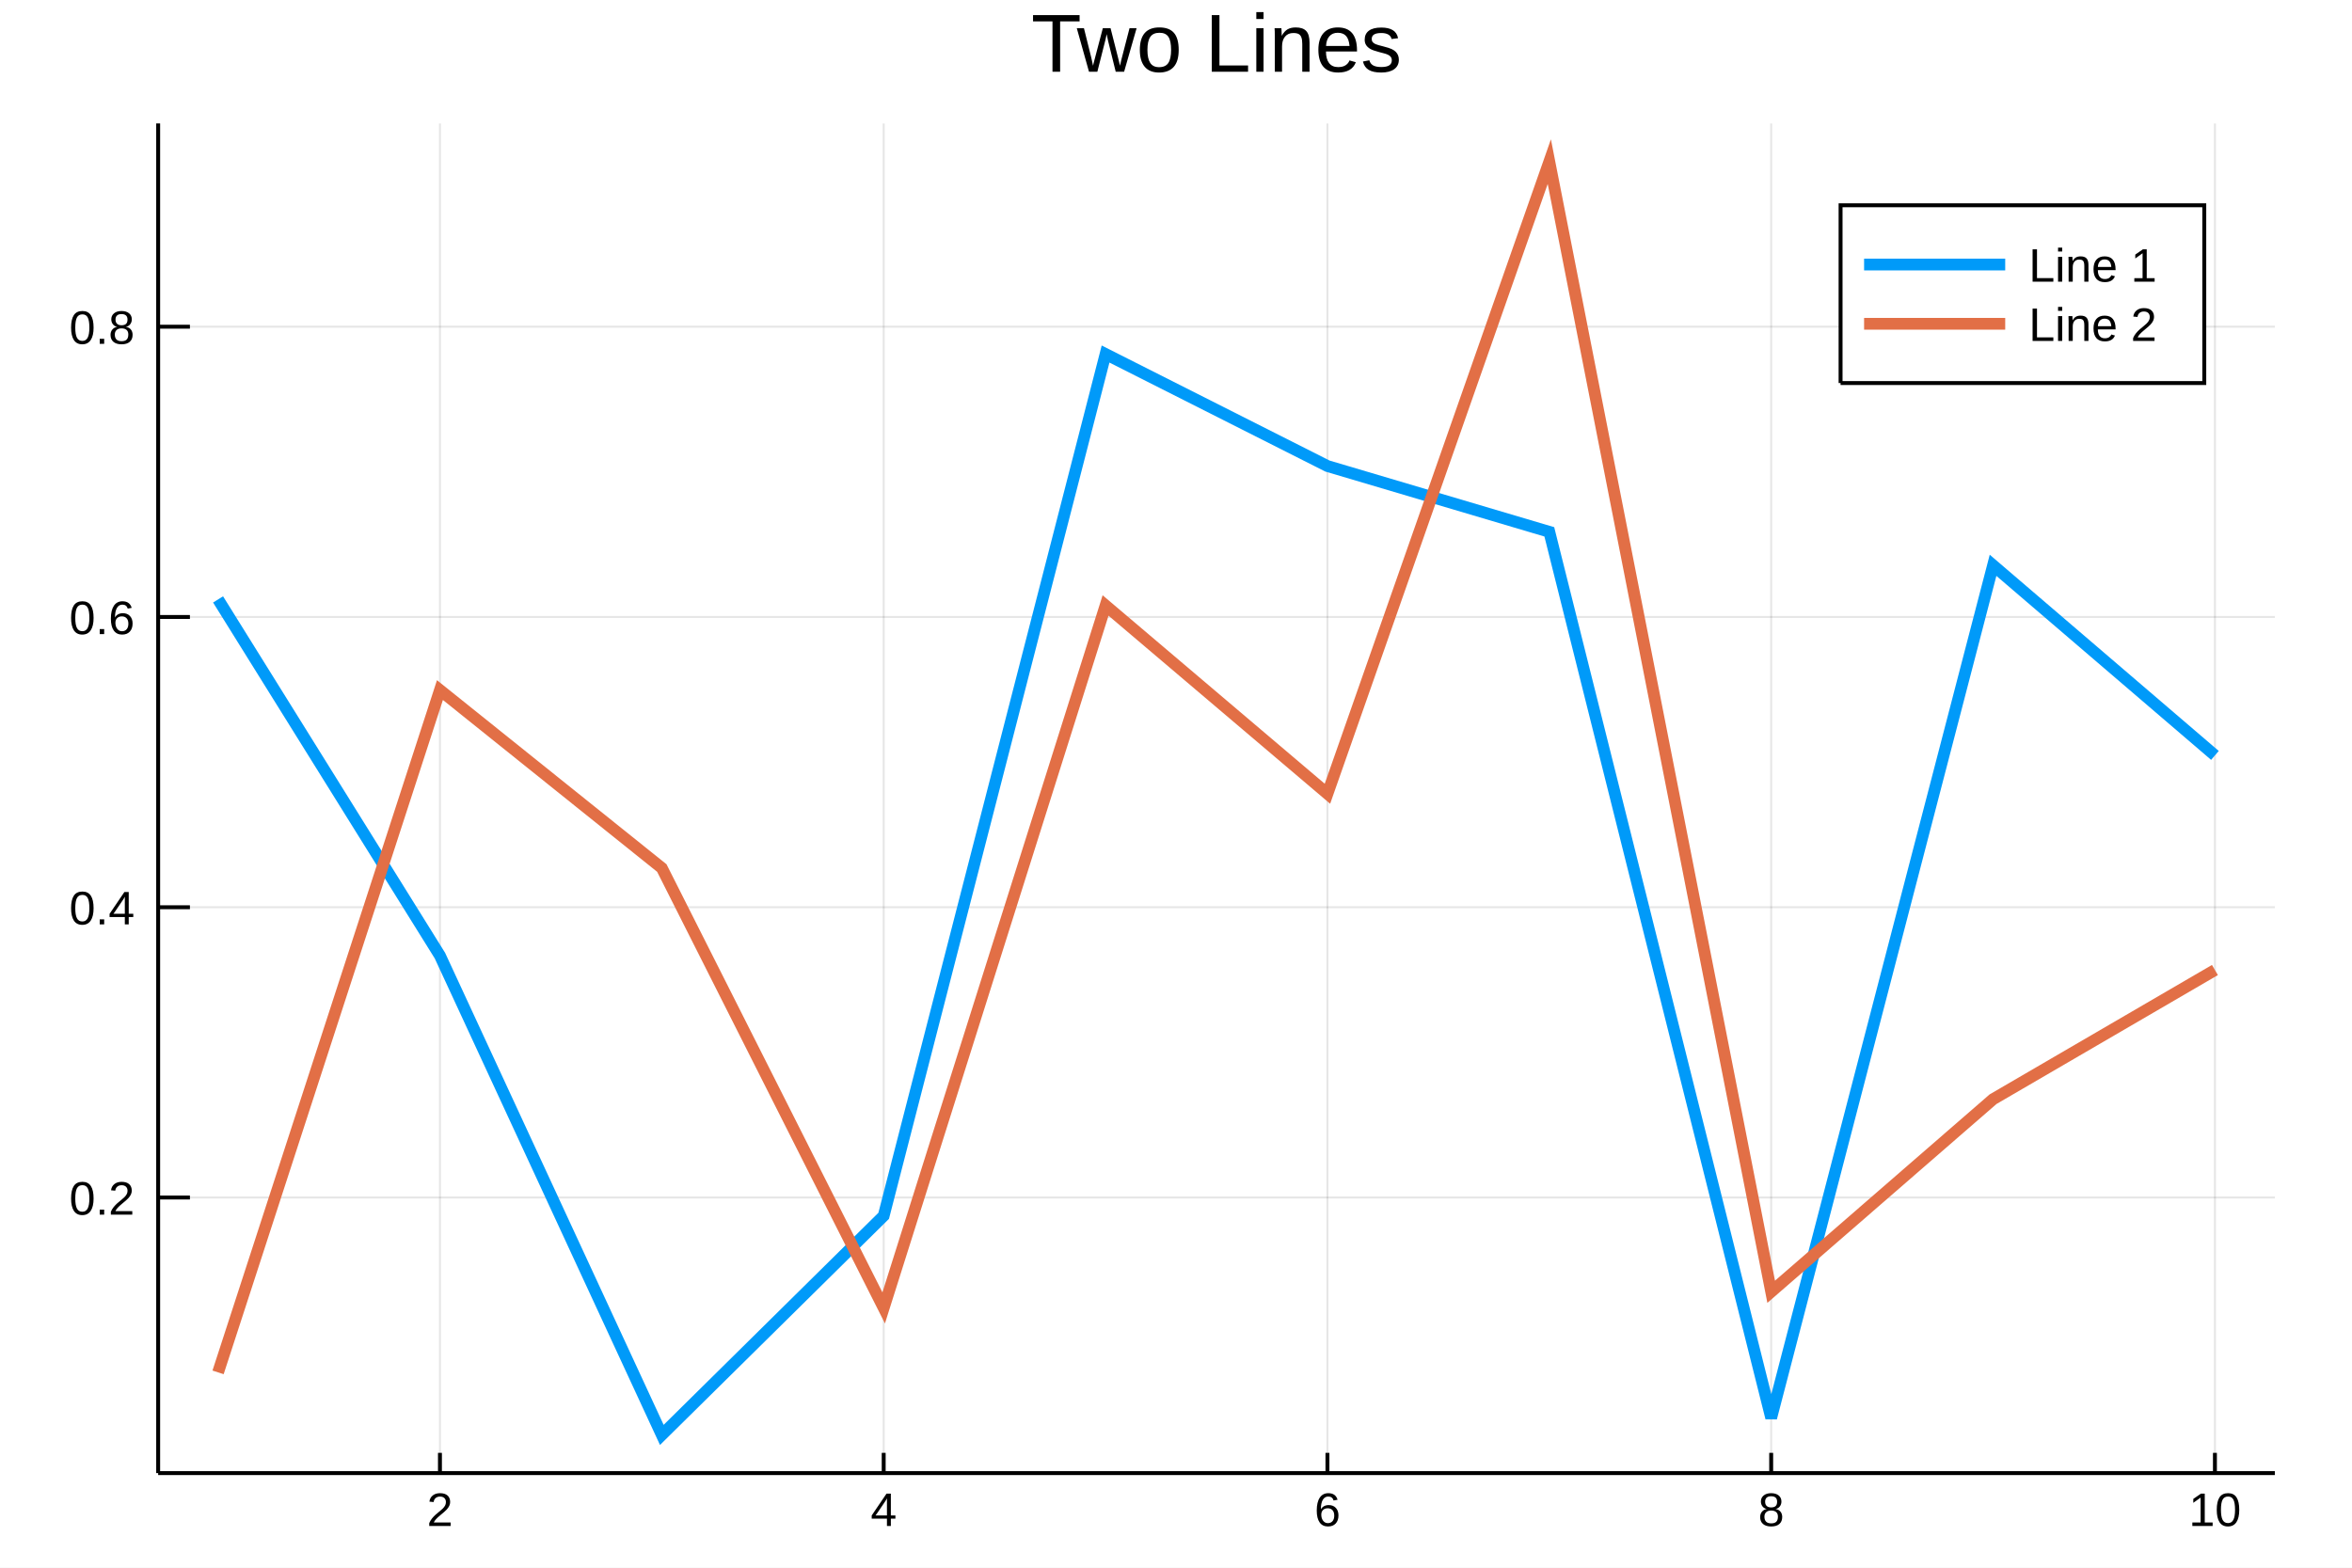
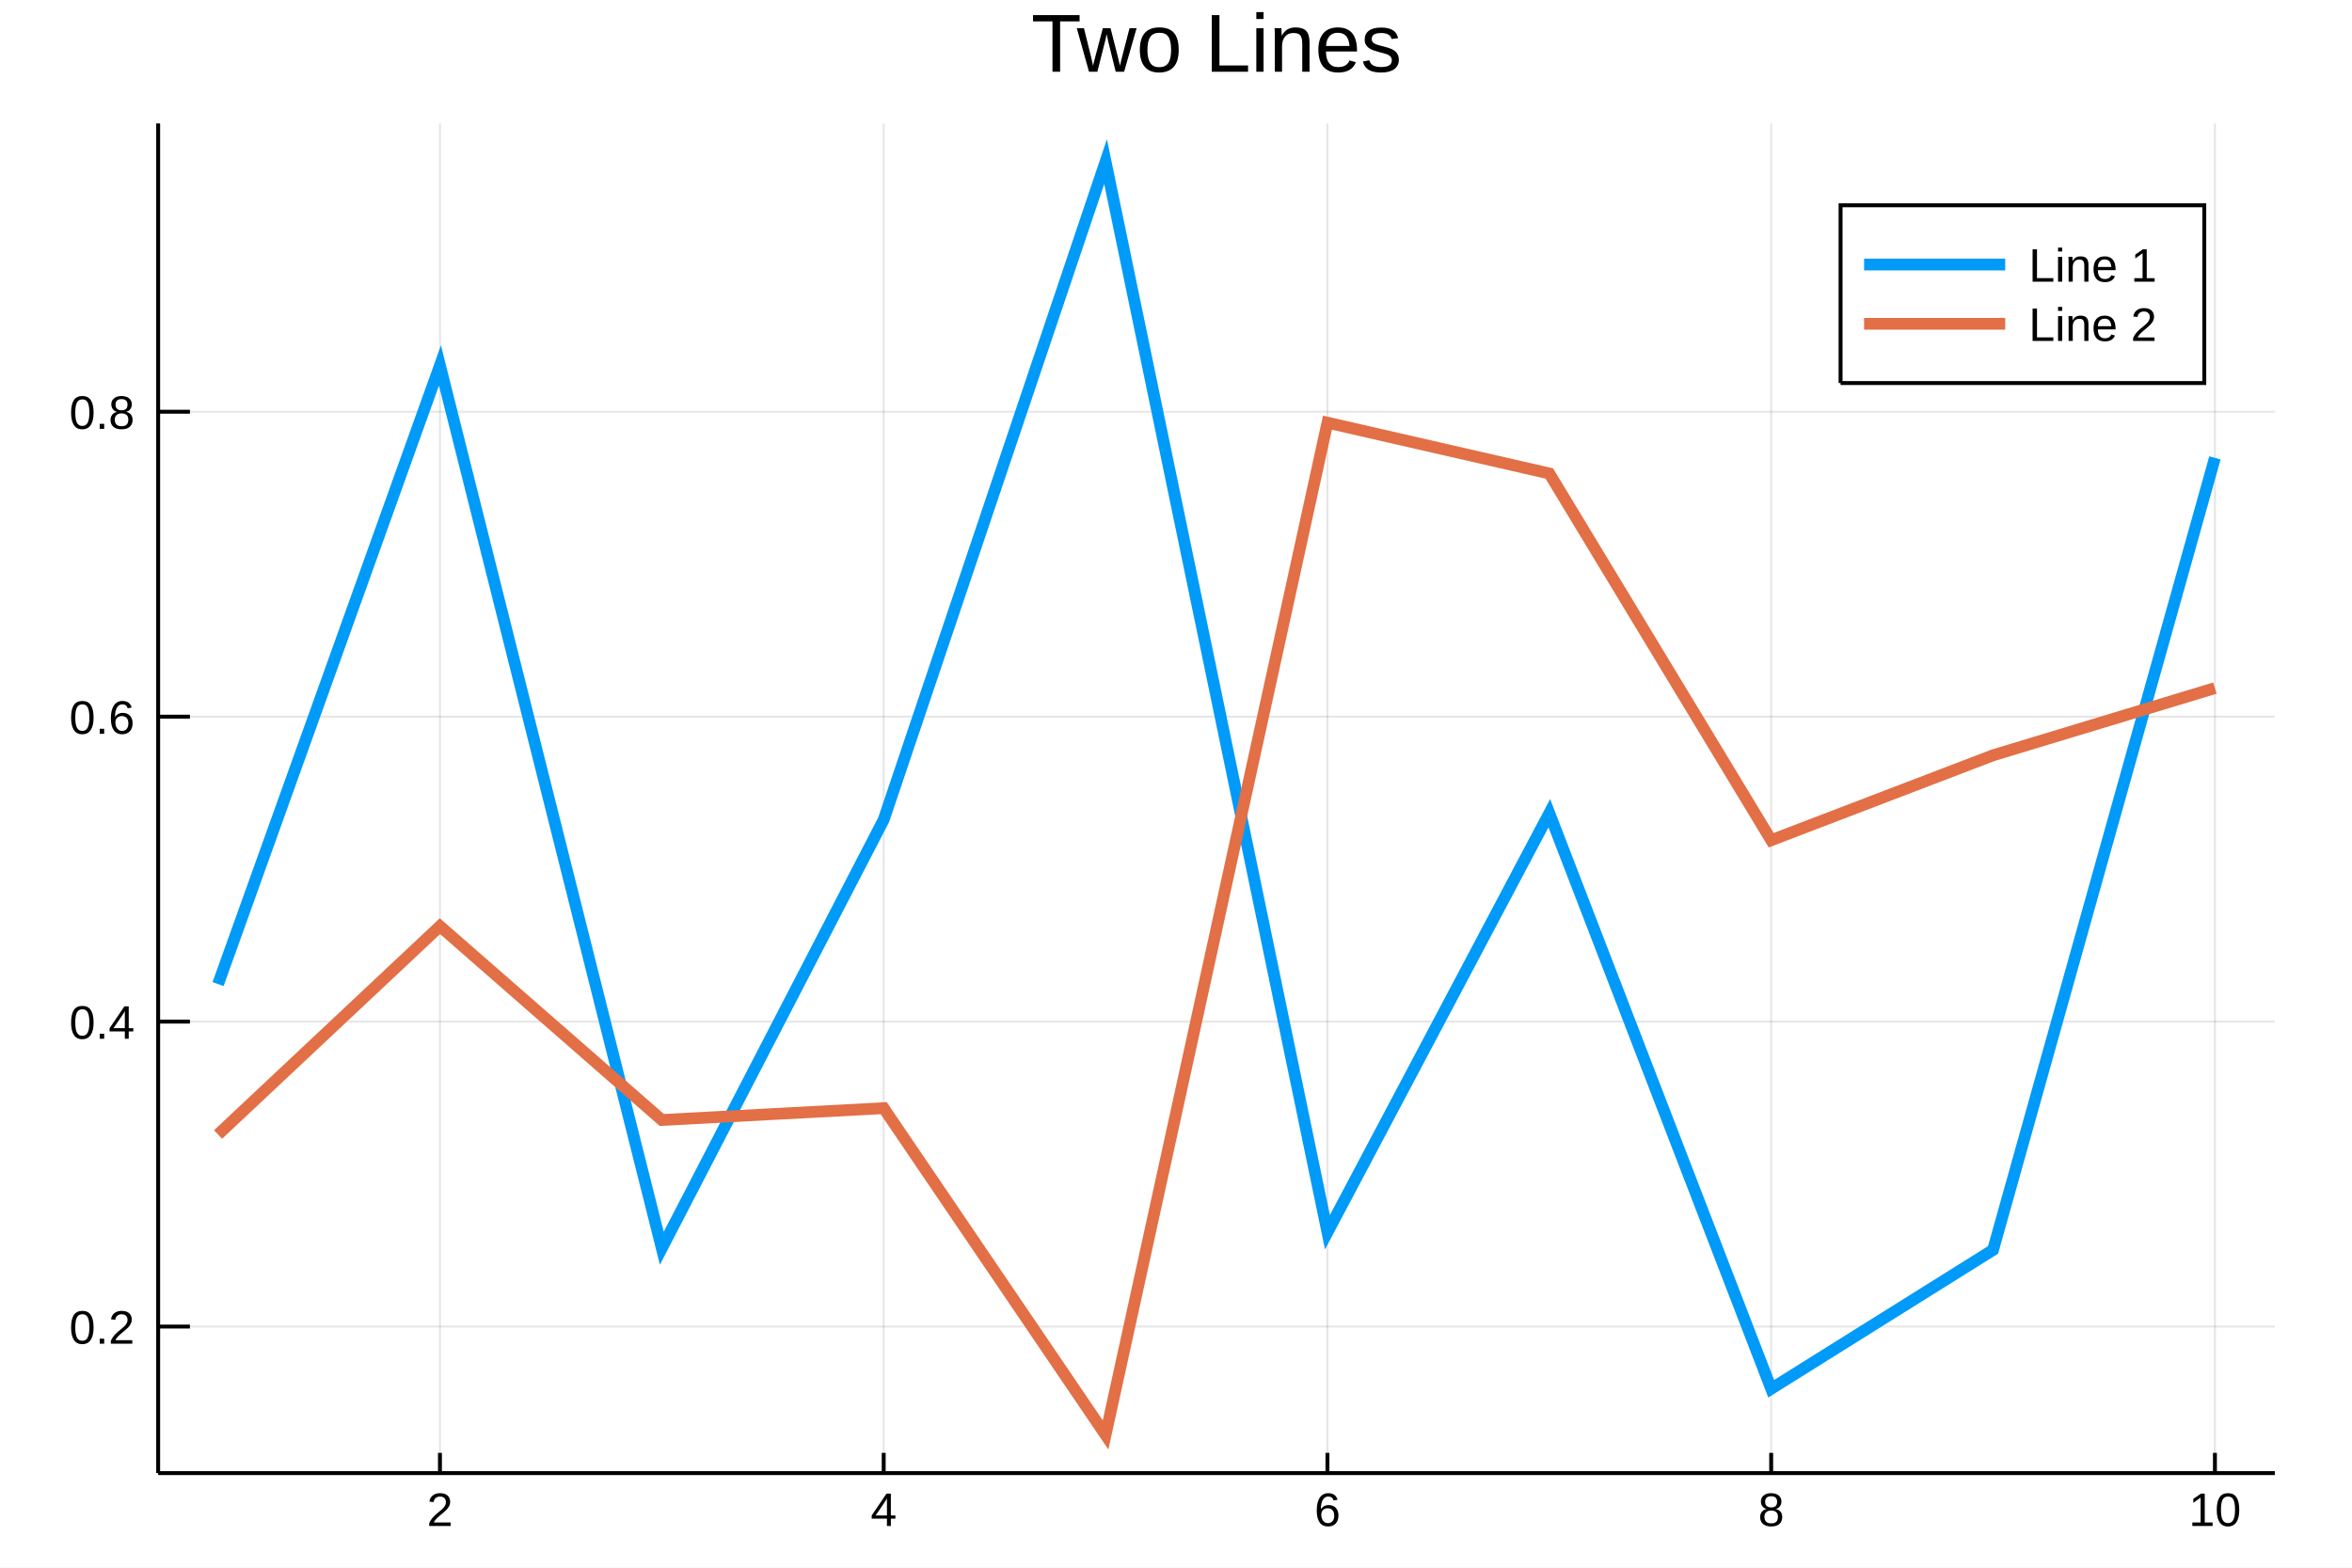
<svg xmlns="http://www.w3.org/2000/svg" width="600" height="400" viewBox="0 0 2400 1600">
  <defs>
-     <clipPath id="clip4300">
+     <clipPath id="clip6800">
      <rect x="0" y="0" width="2000" height="2000" />
    </clipPath>
  </defs>
  <defs>
-     <clipPath id="clip4301">
+     <clipPath id="clip6801">
      <rect x="0" y="0" width="2400" height="1600" />
    </clipPath>
  </defs>
-   <polygon clip-path="url(#clip4301)" points=" 0,1600 2400,1600 2400,0 0,0    " fill="#ffffff" fill-rule="evenodd" fill-opacity="1" />
+   <polygon clip-path="url(#clip6801)" points=" 0,1600 2400,1600 2400,0 0,0    " fill="#ffffff" fill-rule="evenodd" fill-opacity="1" />
  <defs>
-     <clipPath id="clip4302">
+     <clipPath id="clip6802">
      <rect x="480" y="0" width="1681" height="1600" />
    </clipPath>
  </defs>
-   <polygon clip-path="url(#clip4301)" points=" 161.394,1503.47 2321.26,1503.47 2321.26,125.984 161.394,125.984    " fill="#ffffff" fill-rule="evenodd" fill-opacity="1" />
+   <polygon clip-path="url(#clip6801)" points=" 161.394,1503.47 2321.26,1503.47 2321.26,125.984 161.394,125.984    " fill="#ffffff" fill-rule="evenodd" fill-opacity="1" />
  <defs>
-     <clipPath id="clip4303">
+     <clipPath id="clip6803">
      <rect x="161" y="125" width="2161" height="1378" />
    </clipPath>
  </defs>
-   <polyline clip-path="url(#clip4303)" style="stroke:#000000; stroke-width:2; stroke-opacity:0.1; fill:none" points="   448.923,1503.47 448.923,125.984    " />
-   <polyline clip-path="url(#clip4303)" style="stroke:#000000; stroke-width:2; stroke-opacity:0.1; fill:none" points="   901.725,1503.47 901.725,125.984    " />
-   <polyline clip-path="url(#clip4303)" style="stroke:#000000; stroke-width:2; stroke-opacity:0.1; fill:none" points="   1354.53,1503.47 1354.53,125.984    " />
-   <polyline clip-path="url(#clip4303)" style="stroke:#000000; stroke-width:2; stroke-opacity:0.1; fill:none" points="   1807.33,1503.47 1807.33,125.984    " />
-   <polyline clip-path="url(#clip4303)" style="stroke:#000000; stroke-width:2; stroke-opacity:0.1; fill:none" points="   2260.13,1503.47 2260.13,125.984    " />
-   <polyline clip-path="url(#clip4303)" style="stroke:#000000; stroke-width:2; stroke-opacity:0.1; fill:none" points="   161.394,1222.2 2321.26,1222.2    " />
-   <polyline clip-path="url(#clip4303)" style="stroke:#000000; stroke-width:2; stroke-opacity:0.1; fill:none" points="   161.394,925.947 2321.26,925.947    " />
-   <polyline clip-path="url(#clip4303)" style="stroke:#000000; stroke-width:2; stroke-opacity:0.1; fill:none" points="   161.394,629.69 2321.26,629.69    " />
-   <polyline clip-path="url(#clip4303)" style="stroke:#000000; stroke-width:2; stroke-opacity:0.1; fill:none" points="   161.394,333.433 2321.26,333.433    " />
-   <polyline clip-path="url(#clip4301)" style="stroke:#000000; stroke-width:4; stroke-opacity:1; fill:none" points="   161.394,1503.47 2321.26,1503.47    " />
-   <polyline clip-path="url(#clip4301)" style="stroke:#000000; stroke-width:4; stroke-opacity:1; fill:none" points="   161.394,1503.47 161.394,125.984    " />
-   <polyline clip-path="url(#clip4301)" style="stroke:#000000; stroke-width:4; stroke-opacity:1; fill:none" points="   448.923,1503.47 448.923,1482.81    " />
-   <polyline clip-path="url(#clip4301)" style="stroke:#000000; stroke-width:4; stroke-opacity:1; fill:none" points="   901.725,1503.47 901.725,1482.81    " />
-   <polyline clip-path="url(#clip4301)" style="stroke:#000000; stroke-width:4; stroke-opacity:1; fill:none" points="   1354.53,1503.47 1354.53,1482.81    " />
-   <polyline clip-path="url(#clip4301)" style="stroke:#000000; stroke-width:4; stroke-opacity:1; fill:none" points="   1807.33,1503.47 1807.33,1482.81    " />
-   <polyline clip-path="url(#clip4301)" style="stroke:#000000; stroke-width:4; stroke-opacity:1; fill:none" points="   2260.13,1503.47 2260.13,1482.81    " />
-   <polyline clip-path="url(#clip4301)" style="stroke:#000000; stroke-width:4; stroke-opacity:1; fill:none" points="   161.394,1222.2 193.792,1222.2    " />
-   <polyline clip-path="url(#clip4301)" style="stroke:#000000; stroke-width:4; stroke-opacity:1; fill:none" points="   161.394,925.947 193.792,925.947    " />
-   <polyline clip-path="url(#clip4301)" style="stroke:#000000; stroke-width:4; stroke-opacity:1; fill:none" points="   161.394,629.69 193.792,629.69    " />
-   <polyline clip-path="url(#clip4301)" style="stroke:#000000; stroke-width:4; stroke-opacity:1; fill:none" points="   161.394,333.433 193.792,333.433    " />
-   <g clip-path="url(#clip4301)">
+   <polyline clip-path="url(#clip6803)" style="stroke:#000000; stroke-width:2; stroke-opacity:0.1; fill:none" points="   448.923,1503.47 448.923,125.984    " />
+   <polyline clip-path="url(#clip6803)" style="stroke:#000000; stroke-width:2; stroke-opacity:0.1; fill:none" points="   901.725,1503.47 901.725,125.984    " />
+   <polyline clip-path="url(#clip6803)" style="stroke:#000000; stroke-width:2; stroke-opacity:0.1; fill:none" points="   1354.53,1503.47 1354.53,125.984    " />
+   <polyline clip-path="url(#clip6803)" style="stroke:#000000; stroke-width:2; stroke-opacity:0.1; fill:none" points="   1807.33,1503.47 1807.33,125.984    " />
+   <polyline clip-path="url(#clip6803)" style="stroke:#000000; stroke-width:2; stroke-opacity:0.1; fill:none" points="   2260.13,1503.47 2260.13,125.984    " />
+   <polyline clip-path="url(#clip6803)" style="stroke:#000000; stroke-width:2; stroke-opacity:0.1; fill:none" points="   161.394,1353.91 2321.26,1353.91    " />
+   <polyline clip-path="url(#clip6803)" style="stroke:#000000; stroke-width:2; stroke-opacity:0.1; fill:none" points="   161.394,1042.67 2321.26,1042.67    " />
+   <polyline clip-path="url(#clip6803)" style="stroke:#000000; stroke-width:2; stroke-opacity:0.1; fill:none" points="   161.394,731.437 2321.26,731.437    " />
+   <polyline clip-path="url(#clip6803)" style="stroke:#000000; stroke-width:2; stroke-opacity:0.1; fill:none" points="   161.394,420.201 2321.26,420.201    " />
+   <polyline clip-path="url(#clip6801)" style="stroke:#000000; stroke-width:4; stroke-opacity:1; fill:none" points="   161.394,1503.47 2321.26,1503.47    " />
+   <polyline clip-path="url(#clip6801)" style="stroke:#000000; stroke-width:4; stroke-opacity:1; fill:none" points="   161.394,1503.47 161.394,125.984    " />
+   <polyline clip-path="url(#clip6801)" style="stroke:#000000; stroke-width:4; stroke-opacity:1; fill:none" points="   448.923,1503.47 448.923,1482.81    " />
+   <polyline clip-path="url(#clip6801)" style="stroke:#000000; stroke-width:4; stroke-opacity:1; fill:none" points="   901.725,1503.47 901.725,1482.81    " />
+   <polyline clip-path="url(#clip6801)" style="stroke:#000000; stroke-width:4; stroke-opacity:1; fill:none" points="   1354.53,1503.47 1354.53,1482.81    " />
+   <polyline clip-path="url(#clip6801)" style="stroke:#000000; stroke-width:4; stroke-opacity:1; fill:none" points="   1807.33,1503.47 1807.33,1482.81    " />
+   <polyline clip-path="url(#clip6801)" style="stroke:#000000; stroke-width:4; stroke-opacity:1; fill:none" points="   2260.13,1503.47 2260.13,1482.81    " />
+   <polyline clip-path="url(#clip6801)" style="stroke:#000000; stroke-width:4; stroke-opacity:1; fill:none" points="   161.394,1353.91 193.792,1353.91    " />
+   <polyline clip-path="url(#clip6801)" style="stroke:#000000; stroke-width:4; stroke-opacity:1; fill:none" points="   161.394,1042.67 193.792,1042.67    " />
+   <polyline clip-path="url(#clip6801)" style="stroke:#000000; stroke-width:4; stroke-opacity:1; fill:none" points="   161.394,731.437 193.792,731.437    " />
+   <polyline clip-path="url(#clip6801)" style="stroke:#000000; stroke-width:4; stroke-opacity:1; fill:none" points="   161.394,420.201 193.792,420.201    " />
+   <g clip-path="url(#clip6801)">
    <text style="fill:#000000; fill-opacity:1; font-family:Arial,Helvetica Neue,Helvetica,sans-serif; font-size:48px; text-anchor:middle;" transform="rotate(0, 448.923, 1557.47)" x="448.923" y="1557.47">2</text>
  </g>
-   <g clip-path="url(#clip4301)">
+   <g clip-path="url(#clip6801)">
    <text style="fill:#000000; fill-opacity:1; font-family:Arial,Helvetica Neue,Helvetica,sans-serif; font-size:48px; text-anchor:middle;" transform="rotate(0, 901.725, 1557.47)" x="901.725" y="1557.47">4</text>
  </g>
-   <g clip-path="url(#clip4301)">
+   <g clip-path="url(#clip6801)">
    <text style="fill:#000000; fill-opacity:1; font-family:Arial,Helvetica Neue,Helvetica,sans-serif; font-size:48px; text-anchor:middle;" transform="rotate(0, 1354.53, 1557.47)" x="1354.53" y="1557.47">6</text>
  </g>
-   <g clip-path="url(#clip4301)">
+   <g clip-path="url(#clip6801)">
    <text style="fill:#000000; fill-opacity:1; font-family:Arial,Helvetica Neue,Helvetica,sans-serif; font-size:48px; text-anchor:middle;" transform="rotate(0, 1807.33, 1557.47)" x="1807.33" y="1557.47">8</text>
  </g>
-   <g clip-path="url(#clip4301)">
+   <g clip-path="url(#clip6801)">
    <text style="fill:#000000; fill-opacity:1; font-family:Arial,Helvetica Neue,Helvetica,sans-serif; font-size:48px; text-anchor:middle;" transform="rotate(0, 2260.13, 1557.47)" x="2260.13" y="1557.47">10</text>
  </g>
-   <g clip-path="url(#clip4301)">
-     <text style="fill:#000000; fill-opacity:1; font-family:Arial,Helvetica Neue,Helvetica,sans-serif; font-size:48px; text-anchor:end;" transform="rotate(0, 137.394, 1239.7)" x="137.394" y="1239.7">0.2</text>
+   <g clip-path="url(#clip6801)">
+     <text style="fill:#000000; fill-opacity:1; font-family:Arial,Helvetica Neue,Helvetica,sans-serif; font-size:48px; text-anchor:end;" transform="rotate(0, 137.394, 1371.41)" x="137.394" y="1371.41">0.2</text>
  </g>
-   <g clip-path="url(#clip4301)">
-     <text style="fill:#000000; fill-opacity:1; font-family:Arial,Helvetica Neue,Helvetica,sans-serif; font-size:48px; text-anchor:end;" transform="rotate(0, 137.394, 943.447)" x="137.394" y="943.447">0.4</text>
+   <g clip-path="url(#clip6801)">
+     <text style="fill:#000000; fill-opacity:1; font-family:Arial,Helvetica Neue,Helvetica,sans-serif; font-size:48px; text-anchor:end;" transform="rotate(0, 137.394, 1060.17)" x="137.394" y="1060.17">0.4</text>
  </g>
-   <g clip-path="url(#clip4301)">
-     <text style="fill:#000000; fill-opacity:1; font-family:Arial,Helvetica Neue,Helvetica,sans-serif; font-size:48px; text-anchor:end;" transform="rotate(0, 137.394, 647.19)" x="137.394" y="647.19">0.6</text>
+   <g clip-path="url(#clip6801)">
+     <text style="fill:#000000; fill-opacity:1; font-family:Arial,Helvetica Neue,Helvetica,sans-serif; font-size:48px; text-anchor:end;" transform="rotate(0, 137.394, 748.937)" x="137.394" y="748.937">0.6</text>
  </g>
-   <g clip-path="url(#clip4301)">
-     <text style="fill:#000000; fill-opacity:1; font-family:Arial,Helvetica Neue,Helvetica,sans-serif; font-size:48px; text-anchor:end;" transform="rotate(0, 137.394, 350.933)" x="137.394" y="350.933">0.8</text>
+   <g clip-path="url(#clip6801)">
+     <text style="fill:#000000; fill-opacity:1; font-family:Arial,Helvetica Neue,Helvetica,sans-serif; font-size:48px; text-anchor:end;" transform="rotate(0, 137.394, 437.701)" x="137.394" y="437.701">0.8</text>
  </g>
-   <g clip-path="url(#clip4301)">
+   <g clip-path="url(#clip6801)">
    <text style="fill:#000000; fill-opacity:1; font-family:Arial,Helvetica Neue,Helvetica,sans-serif; font-size:84px; text-anchor:middle;" transform="rotate(0, 1241.33, 73.2)" x="1241.33" y="73.2">Two Lines</text>
  </g>
-   <polyline clip-path="url(#clip4303)" style="stroke:#009af9; stroke-width:12; stroke-opacity:1; fill:none" points="   222.522,611.771 448.923,975.358 675.324,1464.49 901.725,1240.88 1128.13,361.33 1354.53,475.652 1580.93,542.794 1807.33,1447.11 2033.73,576.954 2260.13,770.973       " />
-   <polyline clip-path="url(#clip4303)" style="stroke:#e26f46; stroke-width:12; stroke-opacity:1; fill:none" points="   222.522,1400.66 448.923,704.306 675.324,885.913 901.725,1334.87 1128.13,617.94 1354.53,810.107 1580.93,164.97 1807.33,1318.4 2033.73,1121.85 2260.13,990.014       " />
-   <polygon clip-path="url(#clip4301)" points=" 1878.14,390.944 2249.26,390.944 2249.26,209.504 1878.14,209.504    " fill="#ffffff" fill-rule="evenodd" fill-opacity="1" />
-   <polyline clip-path="url(#clip4301)" style="stroke:#000000; stroke-width:4; stroke-opacity:1; fill:none" points="   1878.14,390.944 2249.26,390.944 2249.26,209.504 1878.14,209.504 1878.14,390.944    " />
-   <polyline clip-path="url(#clip4301)" style="stroke:#009af9; stroke-width:12; stroke-opacity:1; fill:none" points="   1902.14,269.984 2046.14,269.984    " />
-   <g clip-path="url(#clip4301)">
+   <polyline clip-path="url(#clip6803)" style="stroke:#009af9; stroke-width:12; stroke-opacity:1; fill:none" points="   222.522,1004.34 448.923,373.009 675.324,1273.99 901.725,836.608 1128.13,164.97 1354.53,1257.65 1580.93,829.988 1807.33,1417.37 2033.73,1275.69 2260.13,467.317       " />
+   <polyline clip-path="url(#clip6803)" style="stroke:#e26f46; stroke-width:12; stroke-opacity:1; fill:none" points="   222.522,1157.88 448.923,945.254 675.324,1143.08 901.725,1130.99 1128.13,1464.49 1354.53,431.389 1580.93,483.247 1807.33,857.539 2033.73,770.85 2260.13,702.274       " />
+   <polygon clip-path="url(#clip6801)" points=" 1878.14,390.944 2249.26,390.944 2249.26,209.504 1878.14,209.504    " fill="#ffffff" fill-rule="evenodd" fill-opacity="1" />
+   <polyline clip-path="url(#clip6801)" style="stroke:#000000; stroke-width:4; stroke-opacity:1; fill:none" points="   1878.14,390.944 2249.26,390.944 2249.26,209.504 1878.14,209.504 1878.14,390.944    " />
+   <polyline clip-path="url(#clip6801)" style="stroke:#009af9; stroke-width:12; stroke-opacity:1; fill:none" points="   1902.14,269.984 2046.14,269.984    " />
+   <g clip-path="url(#clip6801)">
    <text style="fill:#000000; fill-opacity:1; font-family:Arial,Helvetica Neue,Helvetica,sans-serif; font-size:48px; text-anchor:start;" transform="rotate(0, 2070.14, 287.484)" x="2070.14" y="287.484">Line 1</text>
  </g>
-   <polyline clip-path="url(#clip4301)" style="stroke:#e26f46; stroke-width:12; stroke-opacity:1; fill:none" points="   1902.14,330.464 2046.14,330.464    " />
-   <g clip-path="url(#clip4301)">
+   <polyline clip-path="url(#clip6801)" style="stroke:#e26f46; stroke-width:12; stroke-opacity:1; fill:none" points="   1902.14,330.464 2046.14,330.464    " />
+   <g clip-path="url(#clip6801)">
    <text style="fill:#000000; fill-opacity:1; font-family:Arial,Helvetica Neue,Helvetica,sans-serif; font-size:48px; text-anchor:start;" transform="rotate(0, 2070.14, 347.964)" x="2070.14" y="347.964">Line 2</text>
  </g>
</svg>
